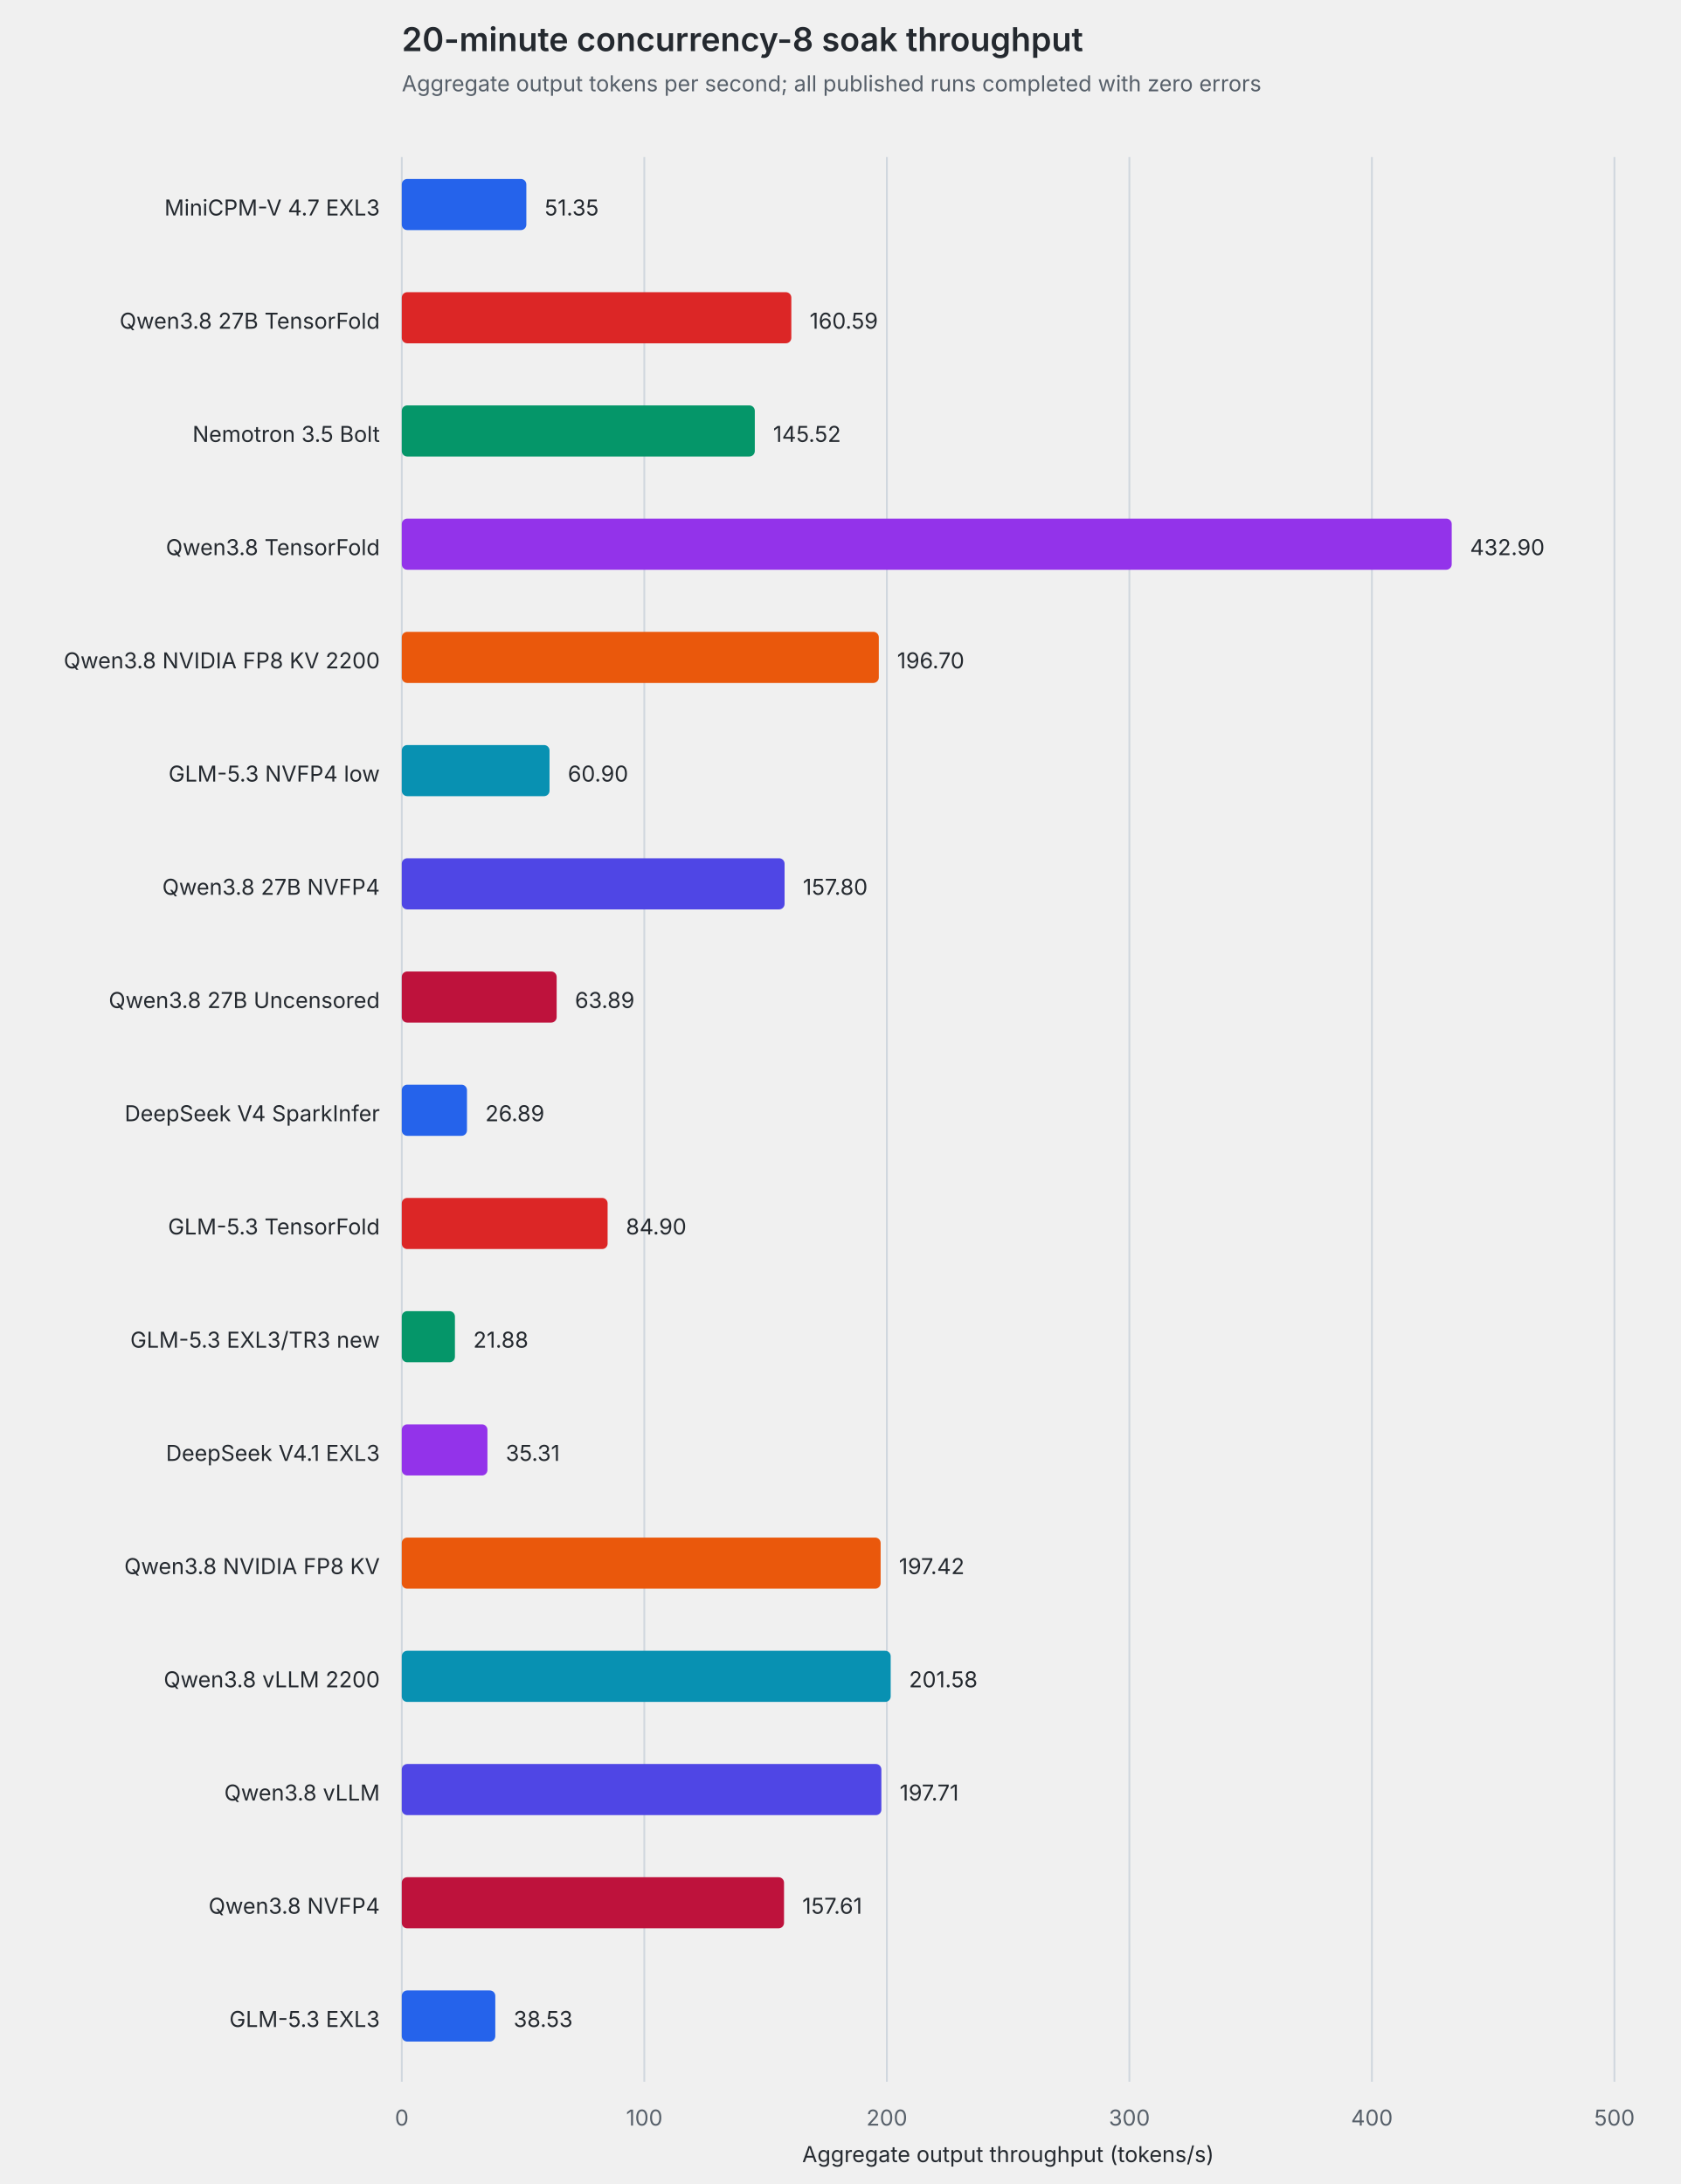
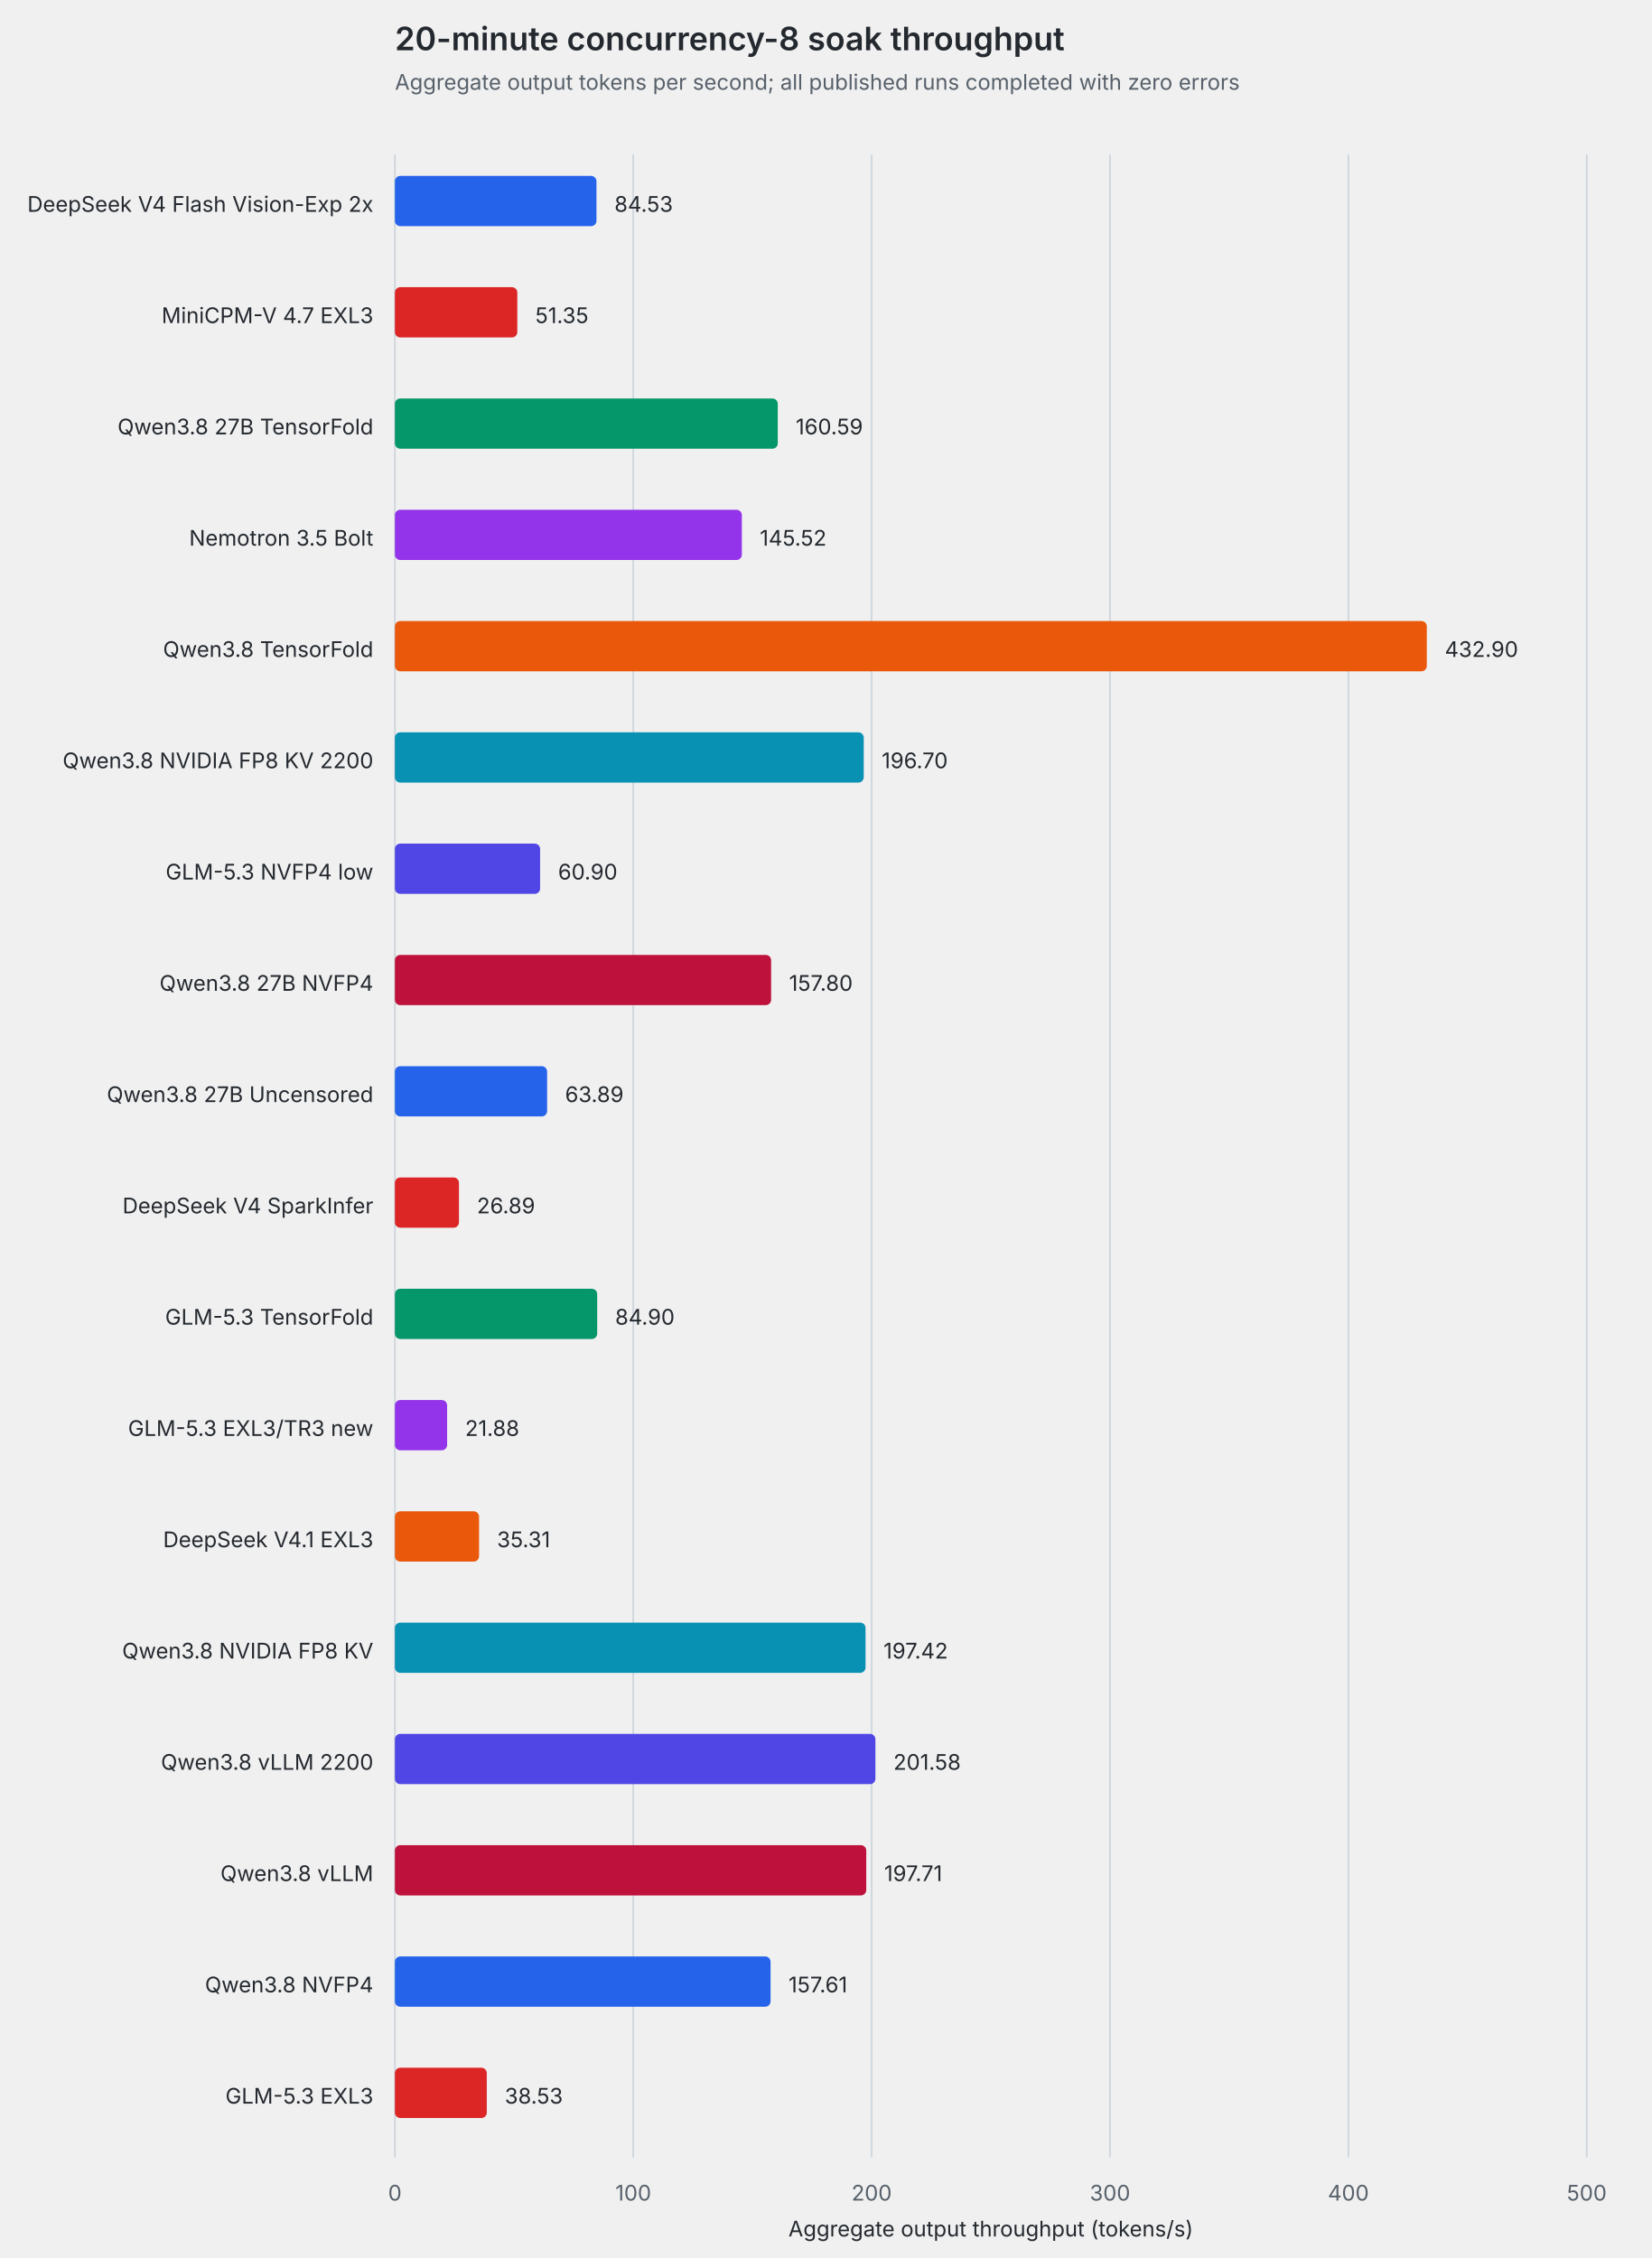
- <svg xmlns="http://www.w3.org/2000/svg" width="920" height="1196" viewBox="0 0 920 1196" role="img" aria-labelledby="title desc">
+ <svg xmlns="http://www.w3.org/2000/svg" width="920" height="1258" viewBox="0 0 920 1258" role="img" aria-labelledby="title desc">
  <style>
    :root { color-scheme: light dark; }
    text { font-family: ui-sans-serif, system-ui, -apple-system, BlinkMacSystemFont, "Segoe UI", sans-serif; fill: #24292f; font-size: 12px; }
    .title { font-size: 18px; font-weight: 600; }
    .subtitle, .tick { fill: #57606a; }
    .grid { stroke: #d0d7de; stroke-width: 1; }
    .axis { stroke: #8c959f; stroke-width: 1; }
    .series { fill: none; stroke-width: 3; stroke-linejoin: round; stroke-linecap: round; }
    .marker { stroke: #ffffff; stroke-width: 2; }
    @media (prefers-color-scheme: dark) {
      text { fill: #f0f6fc; }
      .subtitle, .tick { fill: #8c959f; }
      .grid { stroke: #30363d; }
      .axis { stroke: #6e7681; }
      .marker { stroke: #0d1117; }
    }
  </style>
  <text class="title" x="220" y="28">20-minute concurrency-8 soak throughput</text>
  <text class="subtitle" x="220" y="50">Aggregate output tokens per second; all published runs completed with zero errors</text>
-   <line class="grid" x1="220.0" y1="86" x2="220.0" y2="1140" />
-   <text class="tick" x="220.0" y="1164" text-anchor="middle">0</text>
-   <line class="grid" x1="352.8" y1="86" x2="352.8" y2="1140" />
-   <text class="tick" x="352.8" y="1164" text-anchor="middle">100</text>
-   <line class="grid" x1="485.6" y1="86" x2="485.6" y2="1140" />
-   <text class="tick" x="485.6" y="1164" text-anchor="middle">200</text>
-   <line class="grid" x1="618.4" y1="86" x2="618.4" y2="1140" />
-   <text class="tick" x="618.4" y="1164" text-anchor="middle">300</text>
-   <line class="grid" x1="751.2" y1="86" x2="751.2" y2="1140" />
-   <text class="tick" x="751.2" y="1164" text-anchor="middle">400</text>
-   <line class="grid" x1="884.0" y1="86" x2="884.0" y2="1140" />
-   <text class="tick" x="884.0" y="1164" text-anchor="middle">500</text>
-   <text x="208" y="118" text-anchor="end">MiniCPM-V 4.7 EXL3</text>
-   <rect x="220" y="98" width="68.2" height="28" rx="3" fill="#2563eb" />
-   <text x="298.2" y="118">51.35</text>
-   <text x="208" y="180" text-anchor="end">Qwen3.8 27B TensorFold</text>
-   <rect x="220" y="160" width="213.3" height="28" rx="3" fill="#dc2626" />
-   <text x="443.3" y="180">160.59</text>
-   <text x="208" y="242" text-anchor="end">Nemotron 3.5 Bolt</text>
-   <rect x="220" y="222" width="193.3" height="28" rx="3" fill="#059669" />
-   <text x="423.3" y="242">145.52</text>
-   <text x="208" y="304" text-anchor="end">Qwen3.8 TensorFold</text>
-   <rect x="220" y="284" width="574.9" height="28" rx="3" fill="#9333ea" />
-   <text x="804.9" y="304">432.90</text>
-   <text x="208" y="366" text-anchor="end">Qwen3.8 NVIDIA FP8 KV 2200</text>
-   <rect x="220" y="346" width="261.2" height="28" rx="3" fill="#ea580c" />
-   <text x="491.2" y="366">196.70</text>
-   <text x="208" y="428" text-anchor="end">GLM-5.3 NVFP4 low</text>
-   <rect x="220" y="408" width="80.9" height="28" rx="3" fill="#0891b2" />
-   <text x="310.9" y="428">60.90</text>
-   <text x="208" y="490" text-anchor="end">Qwen3.8 27B NVFP4</text>
-   <rect x="220" y="470" width="209.6" height="28" rx="3" fill="#4f46e5" />
-   <text x="439.6" y="490">157.80</text>
-   <text x="208" y="552" text-anchor="end">Qwen3.8 27B Uncensored</text>
-   <rect x="220" y="532" width="84.8" height="28" rx="3" fill="#be123c" />
-   <text x="314.8" y="552">63.89</text>
-   <text x="208" y="614" text-anchor="end">DeepSeek V4 SparkInfer</text>
-   <rect x="220" y="594" width="35.7" height="28" rx="3" fill="#2563eb" />
-   <text x="265.7" y="614">26.89</text>
-   <text x="208" y="676" text-anchor="end">GLM-5.3 TensorFold</text>
-   <rect x="220" y="656" width="112.7" height="28" rx="3" fill="#dc2626" />
-   <text x="342.7" y="676">84.90</text>
-   <text x="208" y="738" text-anchor="end">GLM-5.3 EXL3/TR3 new</text>
-   <rect x="220" y="718" width="29.1" height="28" rx="3" fill="#059669" />
-   <text x="259.1" y="738">21.88</text>
-   <text x="208" y="800" text-anchor="end">DeepSeek V4.1 EXL3</text>
-   <rect x="220" y="780" width="46.9" height="28" rx="3" fill="#9333ea" />
-   <text x="276.9" y="800">35.31</text>
-   <text x="208" y="862" text-anchor="end">Qwen3.8 NVIDIA FP8 KV</text>
-   <rect x="220" y="842" width="262.2" height="28" rx="3" fill="#ea580c" />
-   <text x="492.2" y="862">197.42</text>
-   <text x="208" y="924" text-anchor="end">Qwen3.8 vLLM 2200</text>
-   <rect x="220" y="904" width="267.7" height="28" rx="3" fill="#0891b2" />
-   <text x="497.7" y="924">201.58</text>
-   <text x="208" y="986" text-anchor="end">Qwen3.8 vLLM</text>
-   <rect x="220" y="966" width="262.6" height="28" rx="3" fill="#4f46e5" />
-   <text x="492.6" y="986">197.71</text>
-   <text x="208" y="1048" text-anchor="end">Qwen3.8 NVFP4</text>
-   <rect x="220" y="1028" width="209.3" height="28" rx="3" fill="#be123c" />
-   <text x="439.3" y="1048">157.61</text>
-   <text x="208" y="1110" text-anchor="end">GLM-5.3 EXL3</text>
-   <rect x="220" y="1090" width="51.2" height="28" rx="3" fill="#2563eb" />
-   <text x="281.2" y="1110">38.53</text>
-   <text x="552.0" y="1184" text-anchor="middle">Aggregate output throughput (tokens/s)</text>
+   <line class="grid" x1="220.0" y1="86" x2="220.0" y2="1202" />
+   <text class="tick" x="220.0" y="1226" text-anchor="middle">0</text>
+   <line class="grid" x1="352.8" y1="86" x2="352.8" y2="1202" />
+   <text class="tick" x="352.8" y="1226" text-anchor="middle">100</text>
+   <line class="grid" x1="485.6" y1="86" x2="485.6" y2="1202" />
+   <text class="tick" x="485.6" y="1226" text-anchor="middle">200</text>
+   <line class="grid" x1="618.4" y1="86" x2="618.4" y2="1202" />
+   <text class="tick" x="618.4" y="1226" text-anchor="middle">300</text>
+   <line class="grid" x1="751.2" y1="86" x2="751.2" y2="1202" />
+   <text class="tick" x="751.2" y="1226" text-anchor="middle">400</text>
+   <line class="grid" x1="884.0" y1="86" x2="884.0" y2="1202" />
+   <text class="tick" x="884.0" y="1226" text-anchor="middle">500</text>
+   <text x="208" y="118" text-anchor="end">DeepSeek V4 Flash Vision-Exp 2x</text>
+   <rect x="220" y="98" width="112.3" height="28" rx="3" fill="#2563eb" />
+   <text x="342.3" y="118">84.53</text>
+   <text x="208" y="180" text-anchor="end">MiniCPM-V 4.7 EXL3</text>
+   <rect x="220" y="160" width="68.2" height="28" rx="3" fill="#dc2626" />
+   <text x="298.2" y="180">51.35</text>
+   <text x="208" y="242" text-anchor="end">Qwen3.8 27B TensorFold</text>
+   <rect x="220" y="222" width="213.3" height="28" rx="3" fill="#059669" />
+   <text x="443.3" y="242">160.59</text>
+   <text x="208" y="304" text-anchor="end">Nemotron 3.5 Bolt</text>
+   <rect x="220" y="284" width="193.3" height="28" rx="3" fill="#9333ea" />
+   <text x="423.3" y="304">145.52</text>
+   <text x="208" y="366" text-anchor="end">Qwen3.8 TensorFold</text>
+   <rect x="220" y="346" width="574.9" height="28" rx="3" fill="#ea580c" />
+   <text x="804.9" y="366">432.90</text>
+   <text x="208" y="428" text-anchor="end">Qwen3.8 NVIDIA FP8 KV 2200</text>
+   <rect x="220" y="408" width="261.2" height="28" rx="3" fill="#0891b2" />
+   <text x="491.2" y="428">196.70</text>
+   <text x="208" y="490" text-anchor="end">GLM-5.3 NVFP4 low</text>
+   <rect x="220" y="470" width="80.9" height="28" rx="3" fill="#4f46e5" />
+   <text x="310.9" y="490">60.90</text>
+   <text x="208" y="552" text-anchor="end">Qwen3.8 27B NVFP4</text>
+   <rect x="220" y="532" width="209.6" height="28" rx="3" fill="#be123c" />
+   <text x="439.6" y="552">157.80</text>
+   <text x="208" y="614" text-anchor="end">Qwen3.8 27B Uncensored</text>
+   <rect x="220" y="594" width="84.8" height="28" rx="3" fill="#2563eb" />
+   <text x="314.8" y="614">63.89</text>
+   <text x="208" y="676" text-anchor="end">DeepSeek V4 SparkInfer</text>
+   <rect x="220" y="656" width="35.7" height="28" rx="3" fill="#dc2626" />
+   <text x="265.7" y="676">26.89</text>
+   <text x="208" y="738" text-anchor="end">GLM-5.3 TensorFold</text>
+   <rect x="220" y="718" width="112.7" height="28" rx="3" fill="#059669" />
+   <text x="342.7" y="738">84.90</text>
+   <text x="208" y="800" text-anchor="end">GLM-5.3 EXL3/TR3 new</text>
+   <rect x="220" y="780" width="29.1" height="28" rx="3" fill="#9333ea" />
+   <text x="259.1" y="800">21.88</text>
+   <text x="208" y="862" text-anchor="end">DeepSeek V4.1 EXL3</text>
+   <rect x="220" y="842" width="46.9" height="28" rx="3" fill="#ea580c" />
+   <text x="276.9" y="862">35.31</text>
+   <text x="208" y="924" text-anchor="end">Qwen3.8 NVIDIA FP8 KV</text>
+   <rect x="220" y="904" width="262.2" height="28" rx="3" fill="#0891b2" />
+   <text x="492.2" y="924">197.42</text>
+   <text x="208" y="986" text-anchor="end">Qwen3.8 vLLM 2200</text>
+   <rect x="220" y="966" width="267.7" height="28" rx="3" fill="#4f46e5" />
+   <text x="497.7" y="986">201.58</text>
+   <text x="208" y="1048" text-anchor="end">Qwen3.8 vLLM</text>
+   <rect x="220" y="1028" width="262.6" height="28" rx="3" fill="#be123c" />
+   <text x="492.6" y="1048">197.71</text>
+   <text x="208" y="1110" text-anchor="end">Qwen3.8 NVFP4</text>
+   <rect x="220" y="1090" width="209.3" height="28" rx="3" fill="#2563eb" />
+   <text x="439.3" y="1110">157.61</text>
+   <text x="208" y="1172" text-anchor="end">GLM-5.3 EXL3</text>
+   <rect x="220" y="1152" width="51.2" height="28" rx="3" fill="#dc2626" />
+   <text x="281.2" y="1172">38.53</text>
+   <text x="552.0" y="1246" text-anchor="middle">Aggregate output throughput (tokens/s)</text>
</svg>
